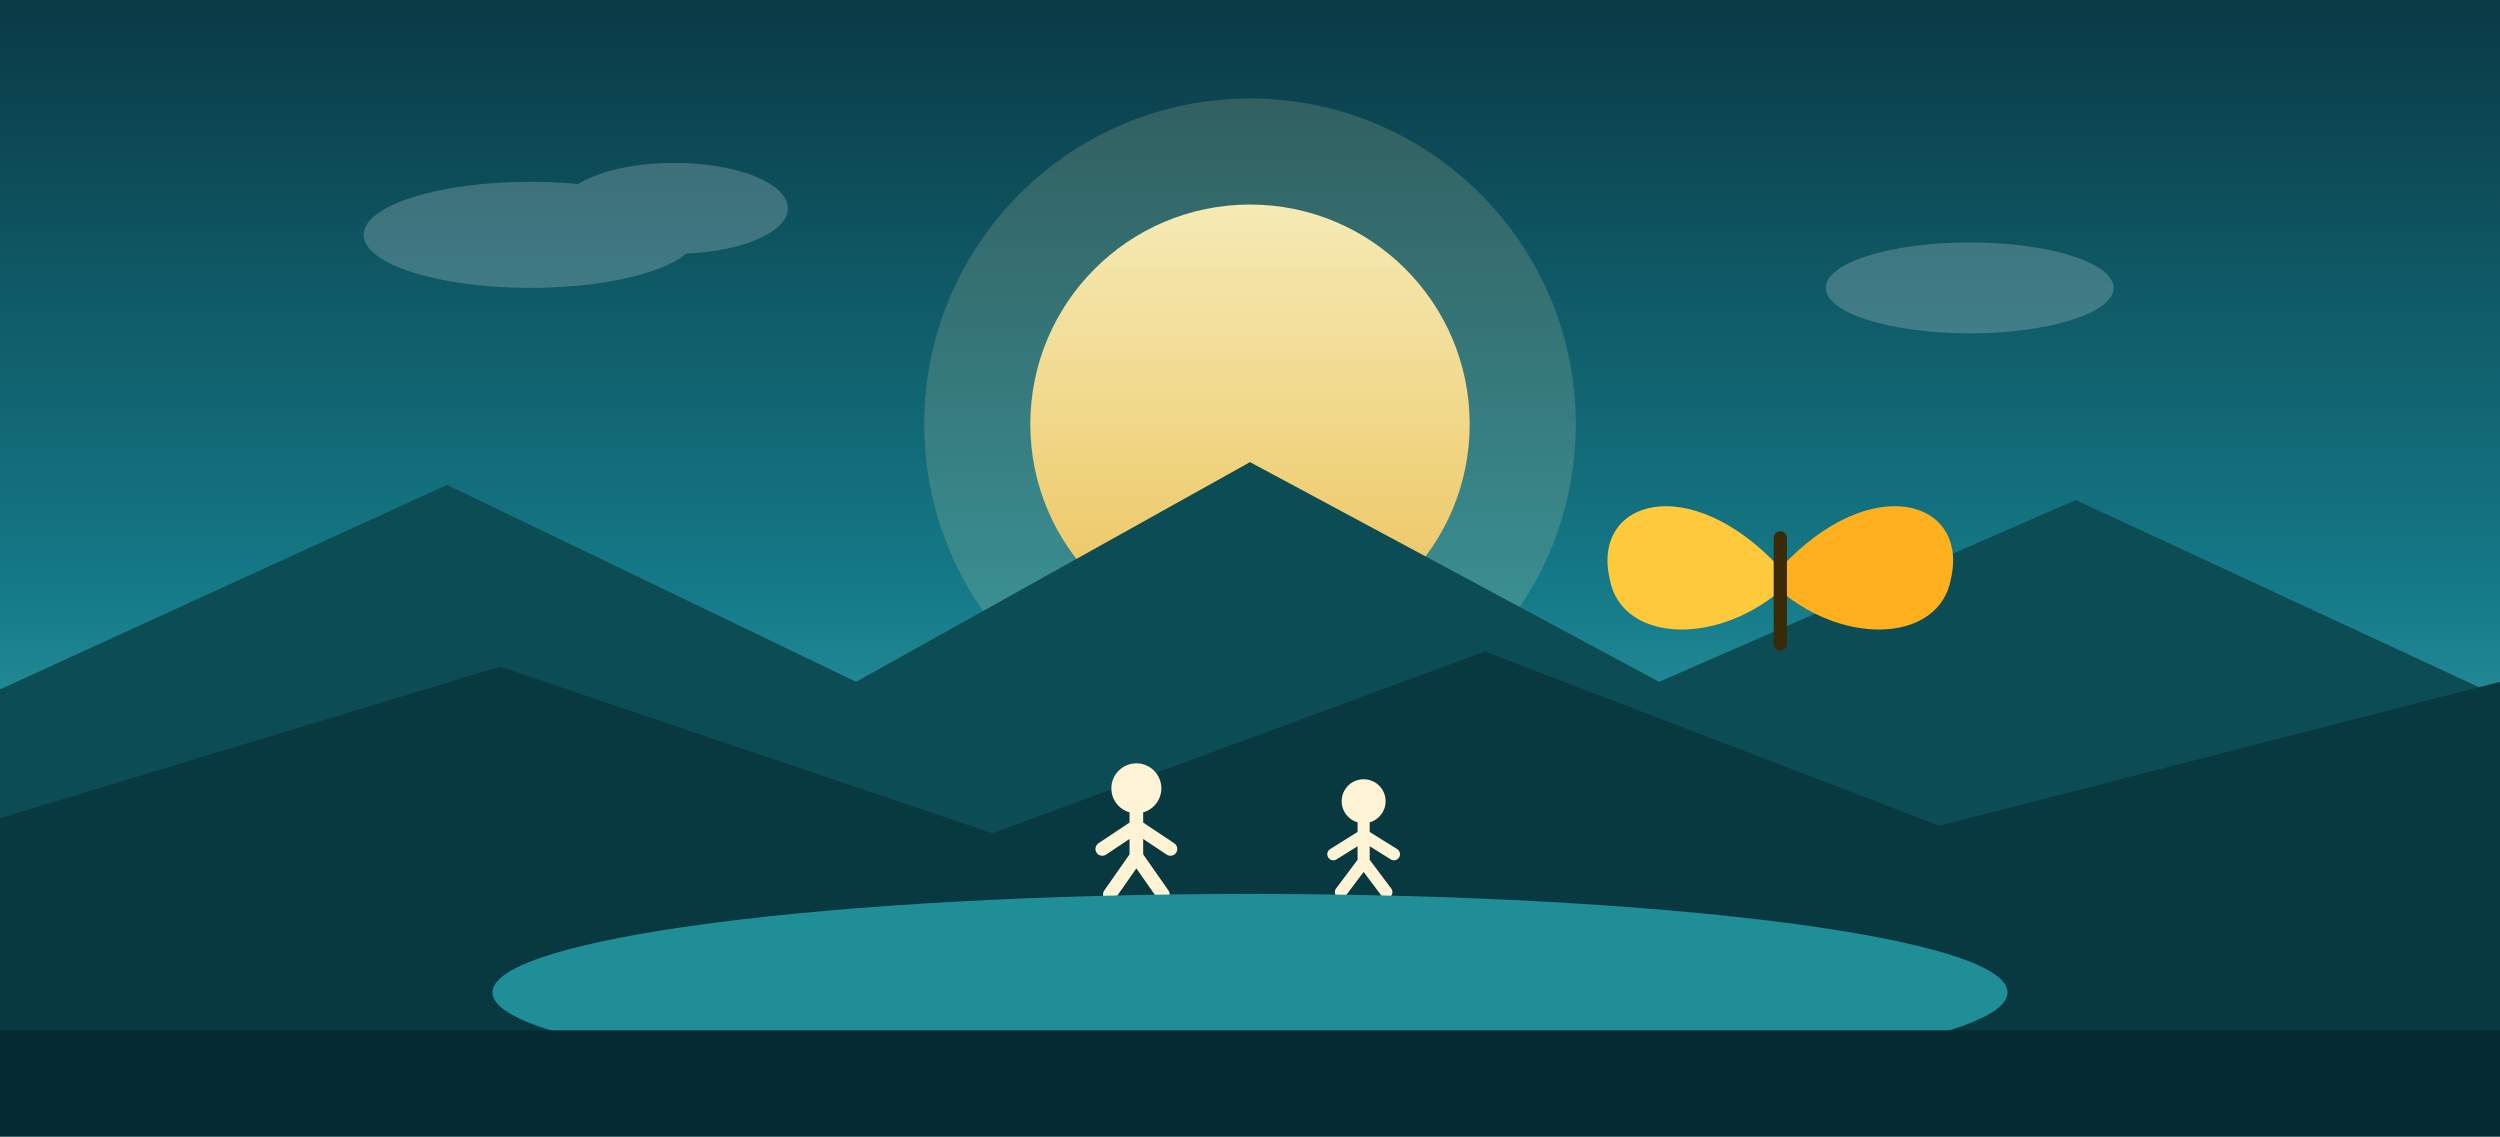
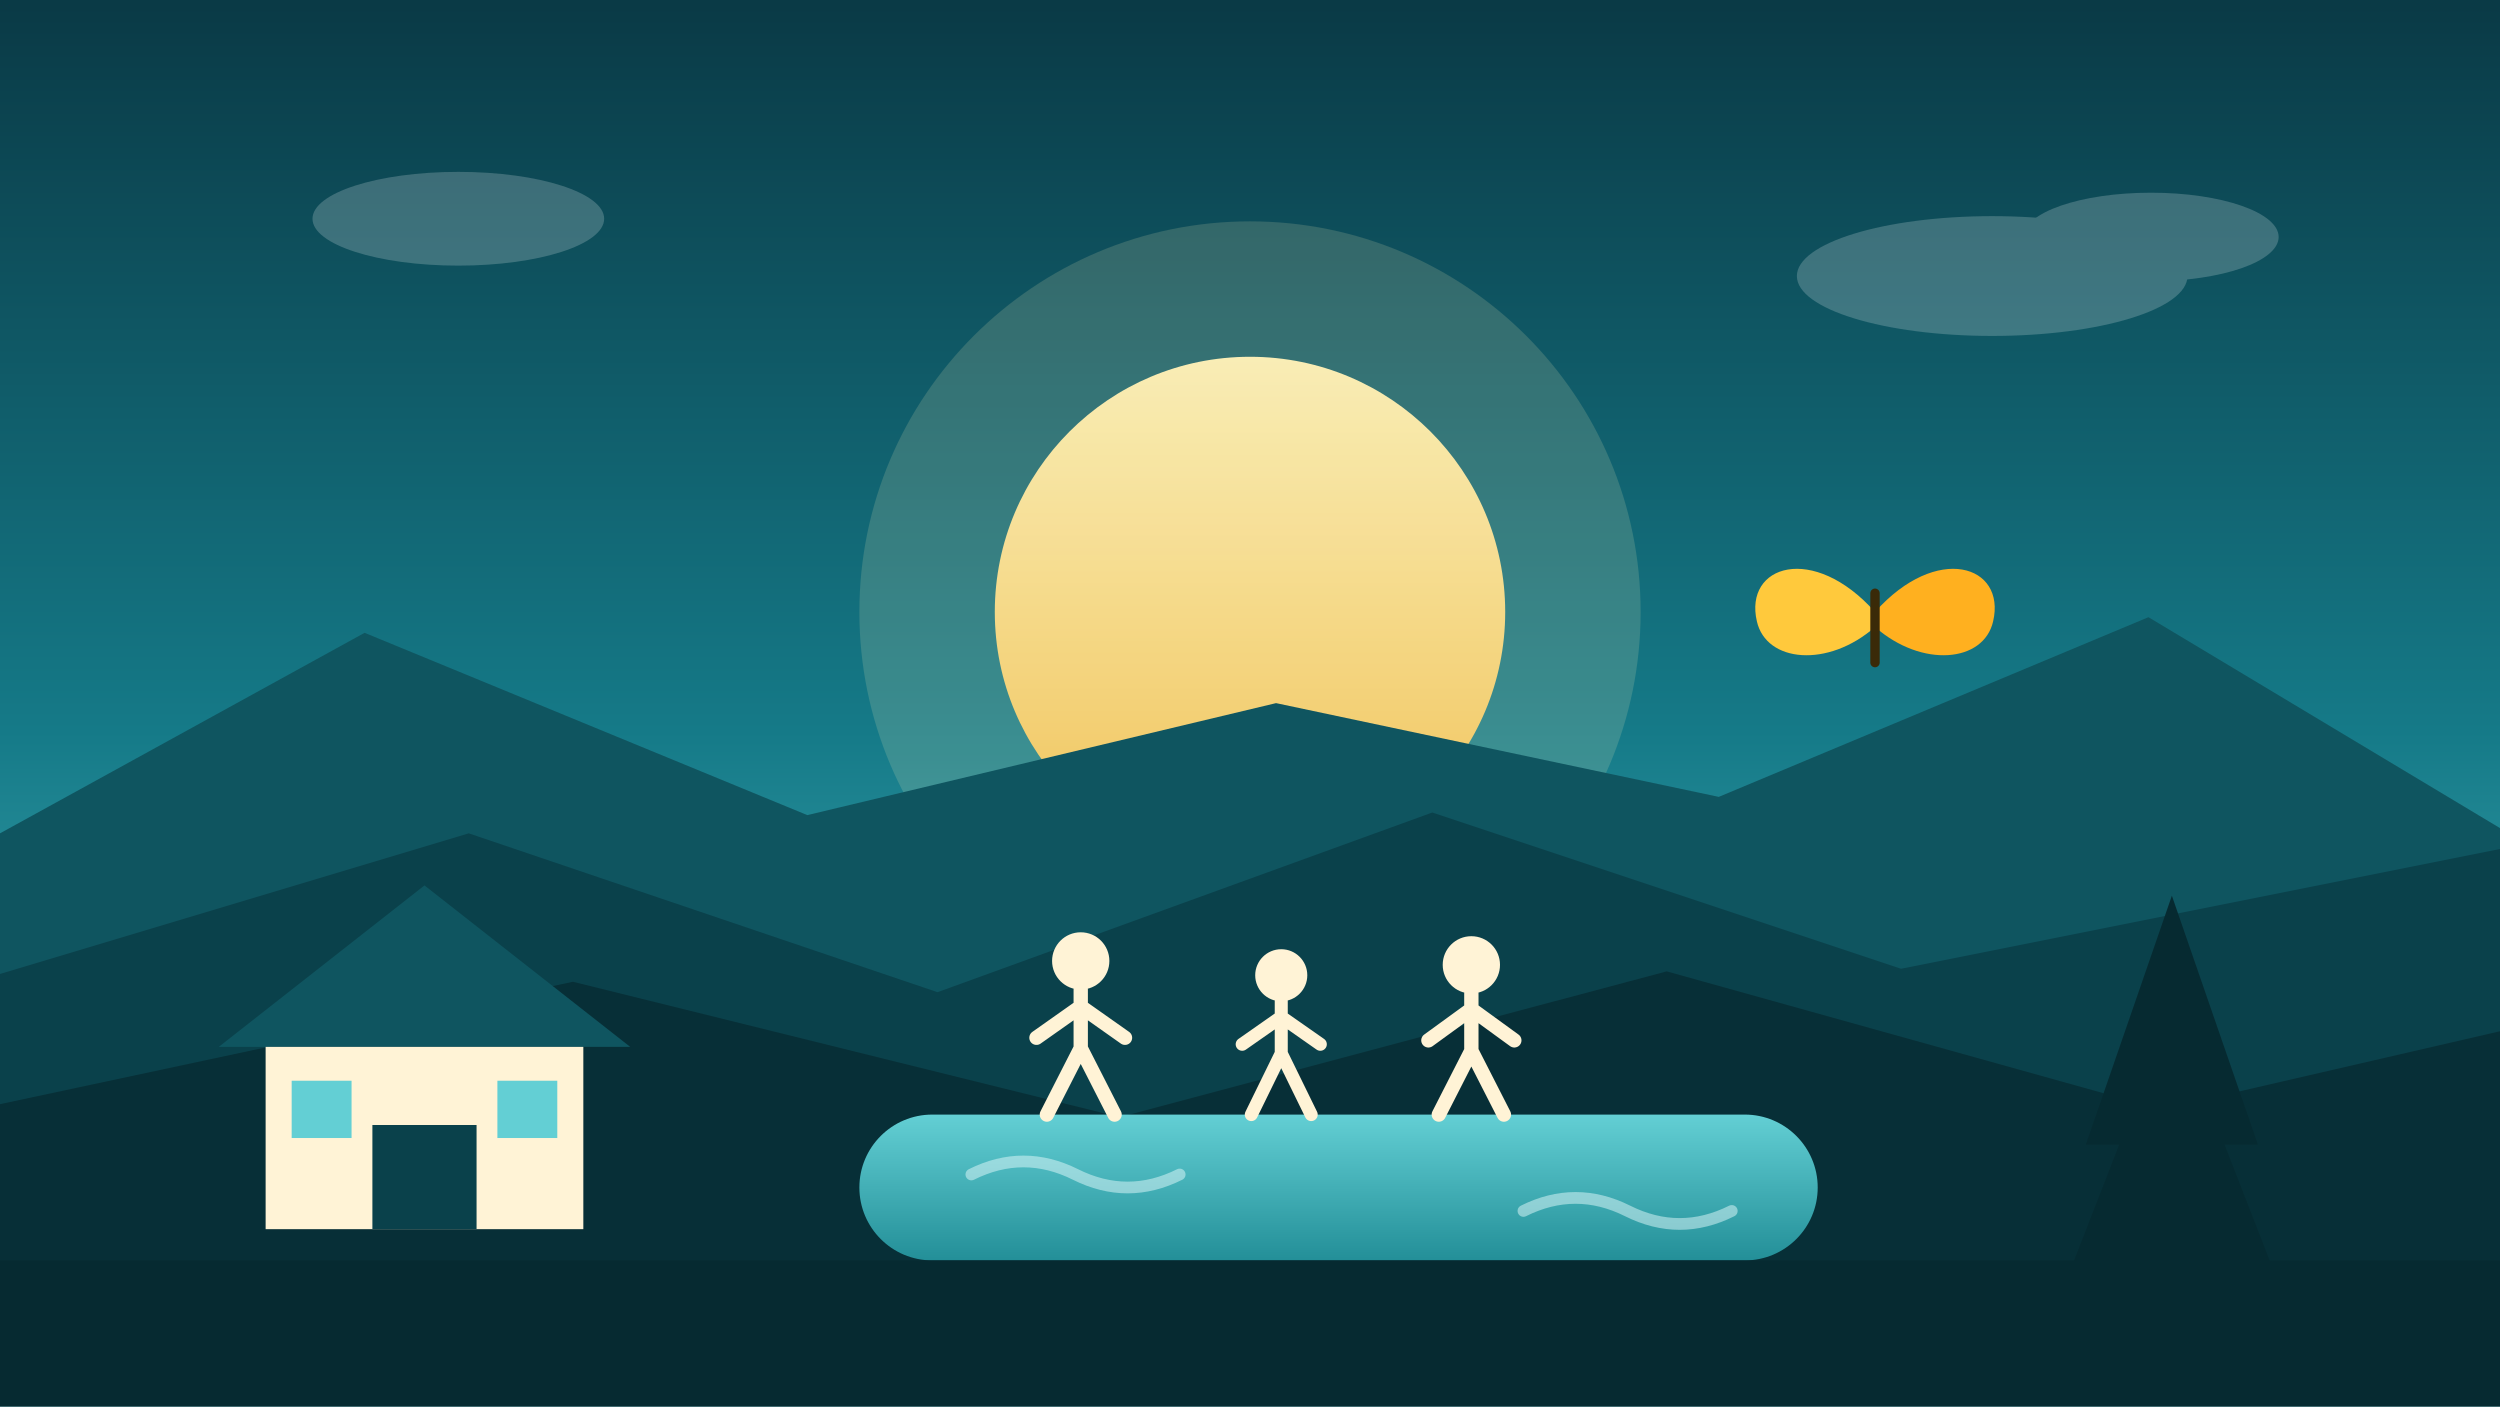
- <svg xmlns="http://www.w3.org/2000/svg" viewBox="0 0 660 300" width="660" height="300" role="img" aria-label="Kids Discovery Camp poster">
+ <svg xmlns="http://www.w3.org/2000/svg" viewBox="0 0 1920 1080" width="1920" height="1080" preserveAspectRatio="xMidYMid slice" role="img" aria-label="Kids Discovery Camp poster">
  <defs>
    <linearGradient id="skyk" x1="0" y1="0" x2="0" y2="1">
      <stop offset="0%" stop-color="#0A3A46" />
      <stop offset="52%" stop-color="#157A88" />
-       <stop offset="100%" stop-color="#54C4C8" />
+       <stop offset="100%" stop-color="#5CC9CC" />
    </linearGradient>
    <linearGradient id="sunk" x1="0" y1="0" x2="0" y2="1">
      <stop offset="0%" stop-color="#FFF1B8" />
      <stop offset="100%" stop-color="#F5C558" />
    </linearGradient>
-     <clipPath id="clipk">
-       <rect width="660" height="300" rx="0" />
-     </clipPath>
+     <linearGradient id="watk" x1="0" y1="0" x2="0" y2="1">
+       <stop offset="0%" stop-color="#63CFD4" />
+       <stop offset="100%" stop-color="#238F98" />
+     </linearGradient>
  </defs>
-   <g clip-path="url(#clipk)">
-     <rect width="660" height="300" fill="url(#skyk)" />
-     <circle cx="330" cy="112" r="86" fill="#FFF1B8" opacity=".16" />
-     <circle cx="330" cy="112" r="58" fill="url(#sunk)" opacity=".95" />
-     <g fill="#FFFFFF" opacity=".2">
-       <ellipse cx="140" cy="62" rx="44" ry="14" />
-       <ellipse cx="178" cy="55" rx="30" ry="12" />
-       <ellipse cx="520" cy="76" rx="38" ry="12" />
-     </g>
-     <path d="M0 182 L118 128 L226 180 L330 122 L438 180 L548 132 L660 184 L660 300 L0 300 Z" fill="#0C4C55" />
-     <path d="M0 216 L132 176 L262 220 L392 172 L512 218 L660 180 L660 300 L0 300 Z" fill="#083840" />
-     <g transform="translate(300,208.12)">
-       <circle cx="0" cy="0" r="6.6" fill="#FFF3D6" />
-       <path d="M0 6.6 L0 18 M0 10 L-9 16 M0 10 L9 16 M0 18 L-7 28 M0 18 L7 28" stroke="#FFF3D6" stroke-width="3.6" stroke-linecap="round" fill="none" />
-     </g>
-     <g transform="translate(360,211.52)">
-       <circle cx="0" cy="0" r="5.8" fill="#FFF3D6" />
-       <path d="M0 5.8 L0 16 M0 9 L-8 14 M0 9 L8 14 M0 16 L-6 24 M0 16 L6 24" stroke="#FFF3D6" stroke-width="3.2" stroke-linecap="round" fill="none" />
-     </g>
-     <g transform="translate(470,150)">
-       <path d="M0 0 C-24 -26 -50 -18 -45 3 C-42 19 -18 21 0 6 Z" fill="#FFC93C" />
-       <path d="M0 0 C24 -26 50 -18 45 3 C42 19 18 21 0 6 Z" fill="#FFB01F" />
-       <path d="M0 -8 L0 20" stroke="#3A2A08" stroke-width="3.5" stroke-linecap="round" />
-     </g>
-     <ellipse cx="330" cy="262" rx="200" ry="26" fill="#1F8E96" />
-     <rect y="272" width="660" height="28" fill="#062A31" />
+   <rect width="1920" height="1080" fill="url(#skyk)" />
+   <g fill="#FFFFFF" opacity=".2">
+     <ellipse cx="1530" cy="212" rx="150" ry="46" />
+     <ellipse cx="1652" cy="182" rx="98" ry="34" />
+     <ellipse cx="352" cy="168" rx="112" ry="36" />
  </g>
+   <circle cx="960" cy="470" r="300" fill="#FFF1B8" opacity=".16" />
+   <circle cx="960" cy="470" r="196" fill="url(#sunk)" opacity=".97" />
+   <path d="M0 640 L280 486 L620 626 L980 540 L1320 612 L1650 474 L1920 636 L1920 1080 L0 1080 Z" fill="#0F5560" />
+   <path d="M0 748 L360 640 L720 762 L1100 624 L1460 744 L1920 652 L1920 1080 L0 1080 Z" fill="#0A414B" />
+   <path d="M0 848 L440 754 L860 858 L1280 746 L1660 852 L1920 792 L1920 1080 L0 1080 Z" fill="#072F37" />
+   <g transform="translate(326,726)">
+     <path d="M-158 78 L0 -46 L158 78 Z" fill="#0F5560" />
+     <rect x="-122" y="78" width="244" height="140" fill="#FFF3D6" />
+     <rect x="-40" y="138" width="80" height="80" fill="#0A414B" />
+     <rect x="-102" y="104" width="46" height="44" fill="#63CFD4" />
+     <rect x="56" y="104" width="46" height="44" fill="#63CFD4" />
+   </g>
+   <g transform="translate(1668,846) scale(1.18)">
+     <path d="M-74 130 L0 -60 L74 130 Z" fill="#062A31" />
+     <path d="M-56 28 L0 -134 L56 28 Z" fill="#062A31" />
+     <rect x="-14" y="102" width="28" height="42" fill="#062A31" />
+   </g>
+   <rect x="660" y="856" width="736" height="112" rx="56" fill="url(#watk)" />
+   <g stroke="#E4FAFB" stroke-width="9" opacity=".5" fill="none" stroke-linecap="round">
+     <path d="M746 902 q40 -20 80 0 t80 0" />
+     <path d="M1170 930 q40 -20 80 0 t80 0" />
+   </g>
+   <g transform="translate(830,738)">
+     <circle cx="0" cy="0" r="22" fill="#FFF3D6" />
+     <path d="M0 22 L0 67 M0 35 L-34 59 M0 35 L34 59 M0 67 L-26 118 M0 67 L26 118" stroke="#FFF3D6" stroke-width="11" stroke-linecap="round" fill="none" />
+   </g>
+   <g transform="translate(984,749)">
+     <circle cx="0" cy="0" r="20" fill="#FFF3D6" />
+     <path d="M0 20 L0 60 M0 32 L-30 53 M0 32 L30 53 M0 60 L-23 107 M0 60 L23 107" stroke="#FFF3D6" stroke-width="10" stroke-linecap="round" fill="none" />
+   </g>
+   <g transform="translate(1130,741)">
+     <circle cx="0" cy="0" r="22" fill="#FFF3D6" />
+     <path d="M0 22 L0 66 M0 34 L-33 58 M0 34 L33 58 M0 66 L-25 115 M0 66 L25 115" stroke="#FFF3D6" stroke-width="11" stroke-linecap="round" fill="none" />
+   </g>
+   <g transform="translate(1440,470) scale(.72)">
+     <path d="M0 0 C-66 -74 -140 -50 -126 10 C-116 54 -50 60 0 16 Z" fill="#FFC93C" />
+     <path d="M0 0 C66 -74 140 -50 126 10 C116 54 50 60 0 16 Z" fill="#FFB01F" />
+     <path d="M0 -20 L0 54" stroke="#3A2A08" stroke-width="10" stroke-linecap="round" />
+   </g>
+   <rect y="968" width="1920" height="112" fill="#062A31" />
</svg>
